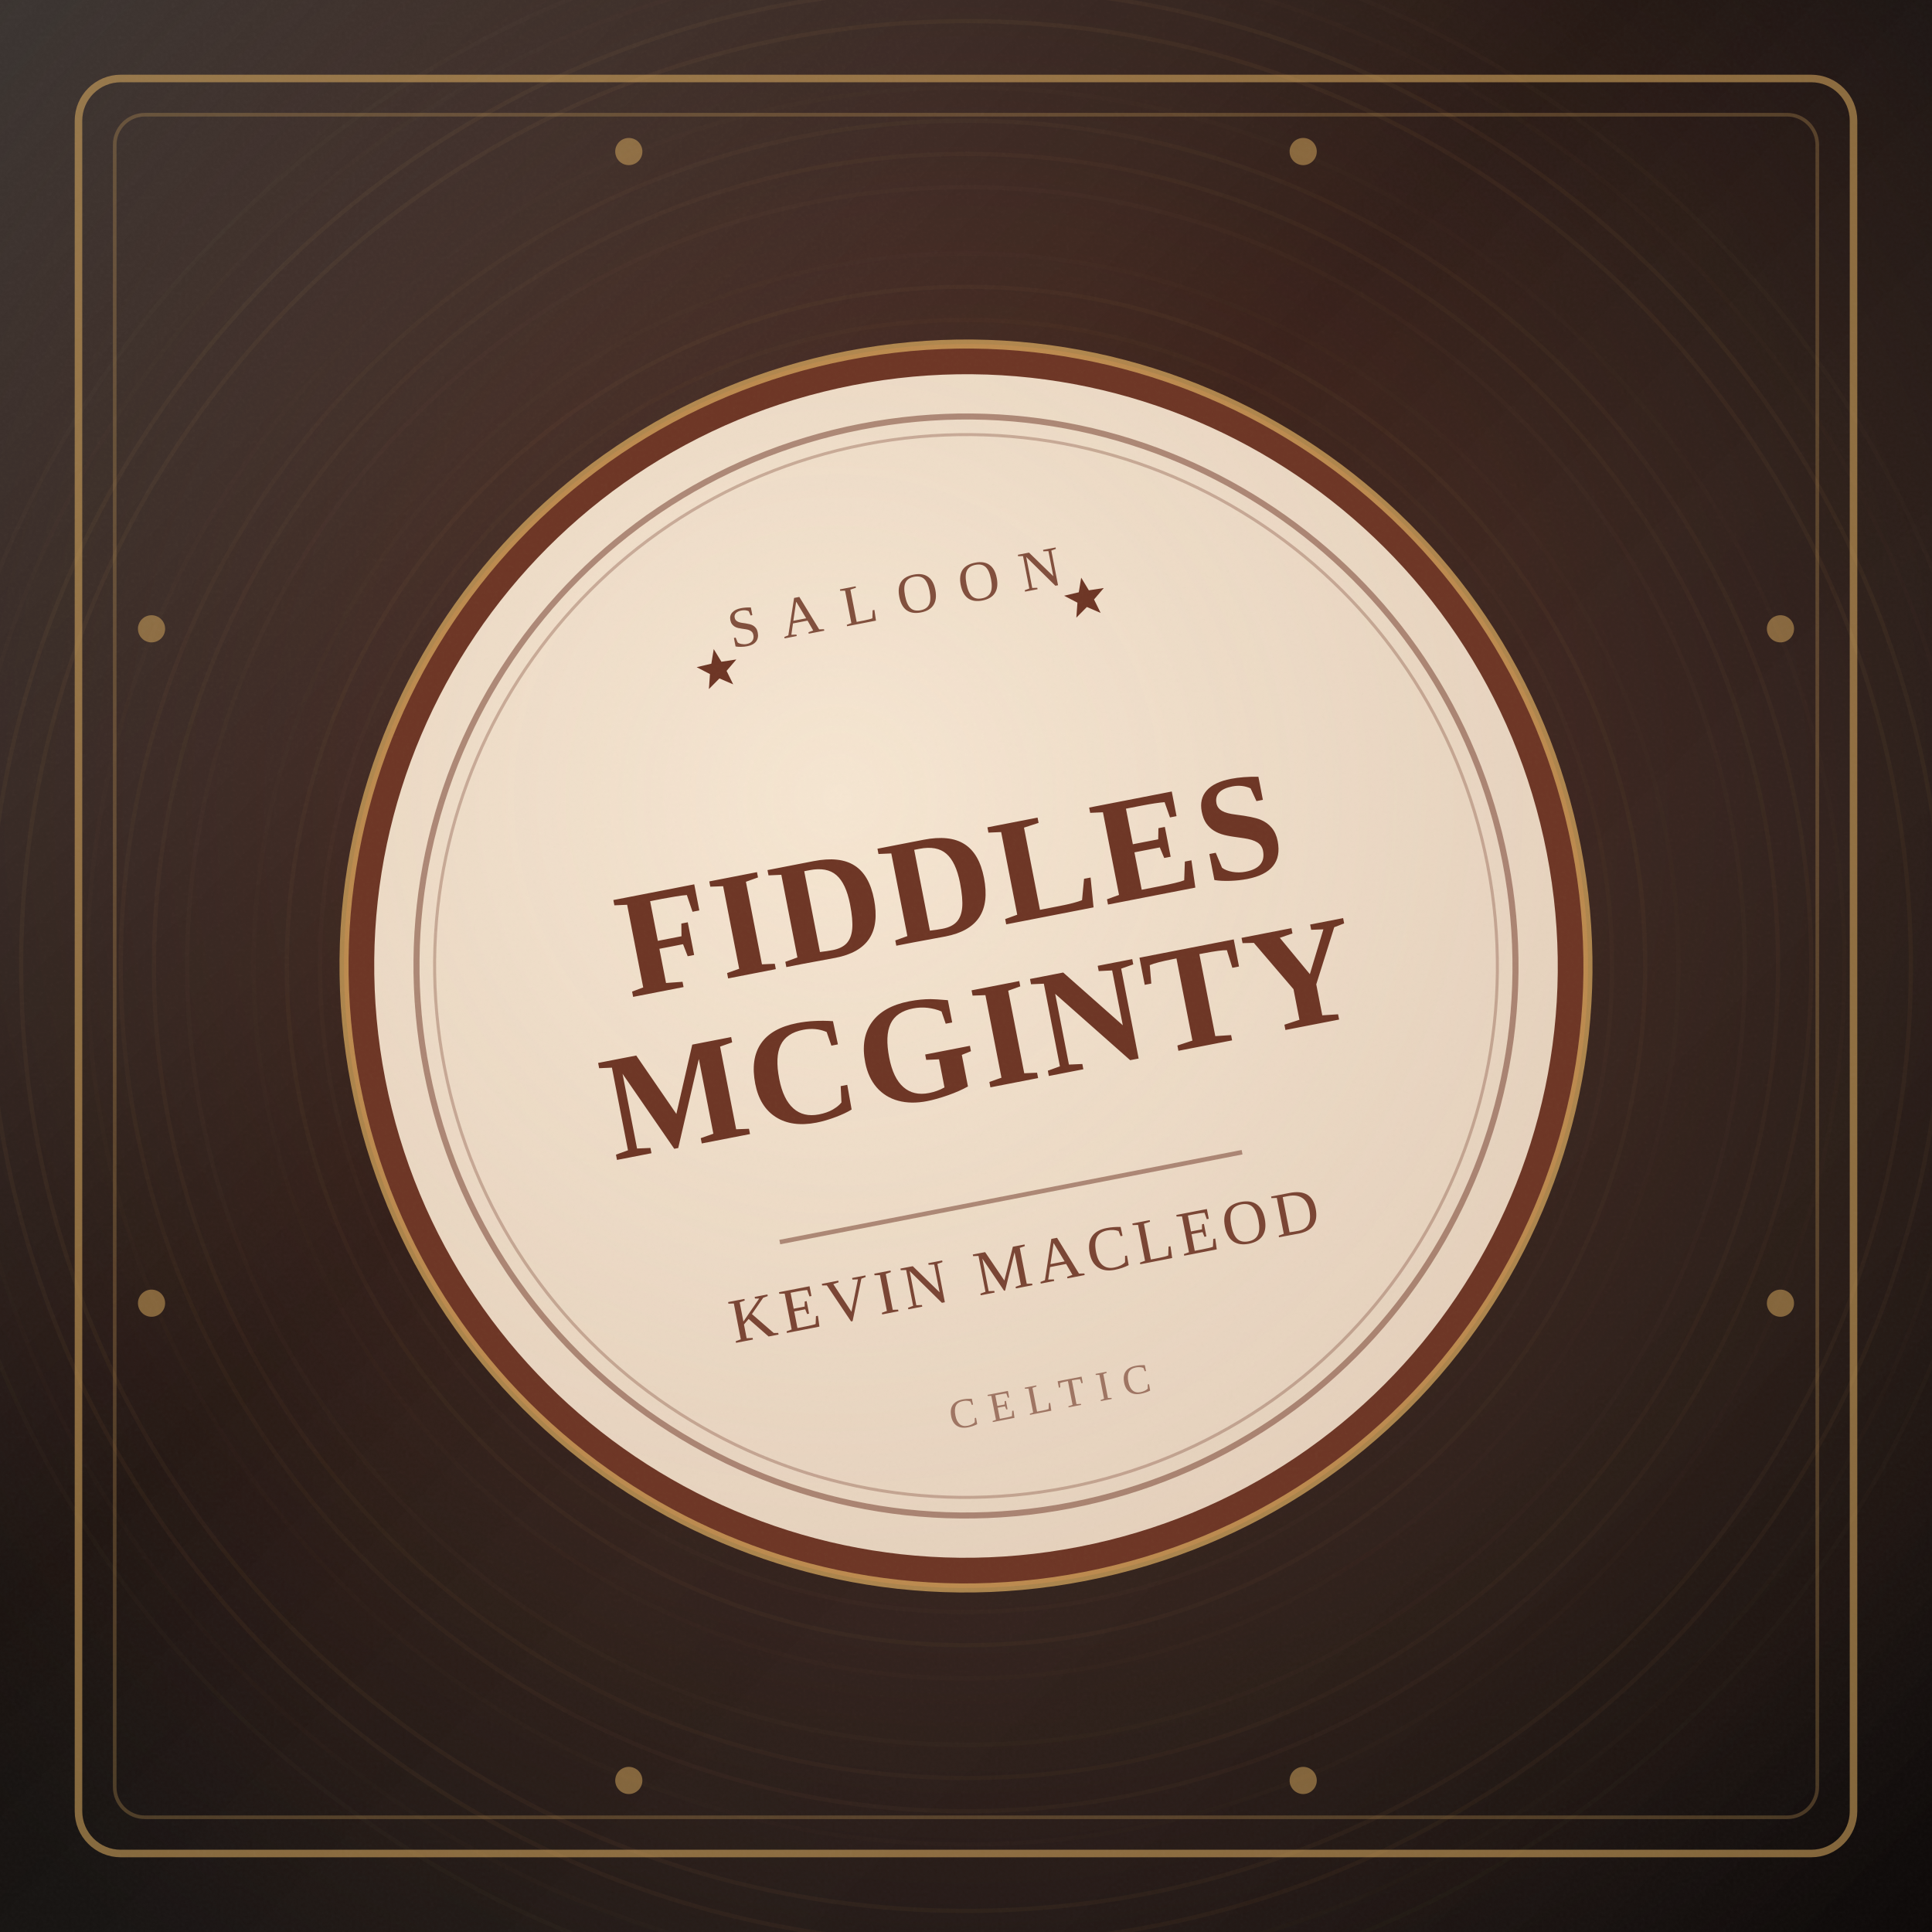
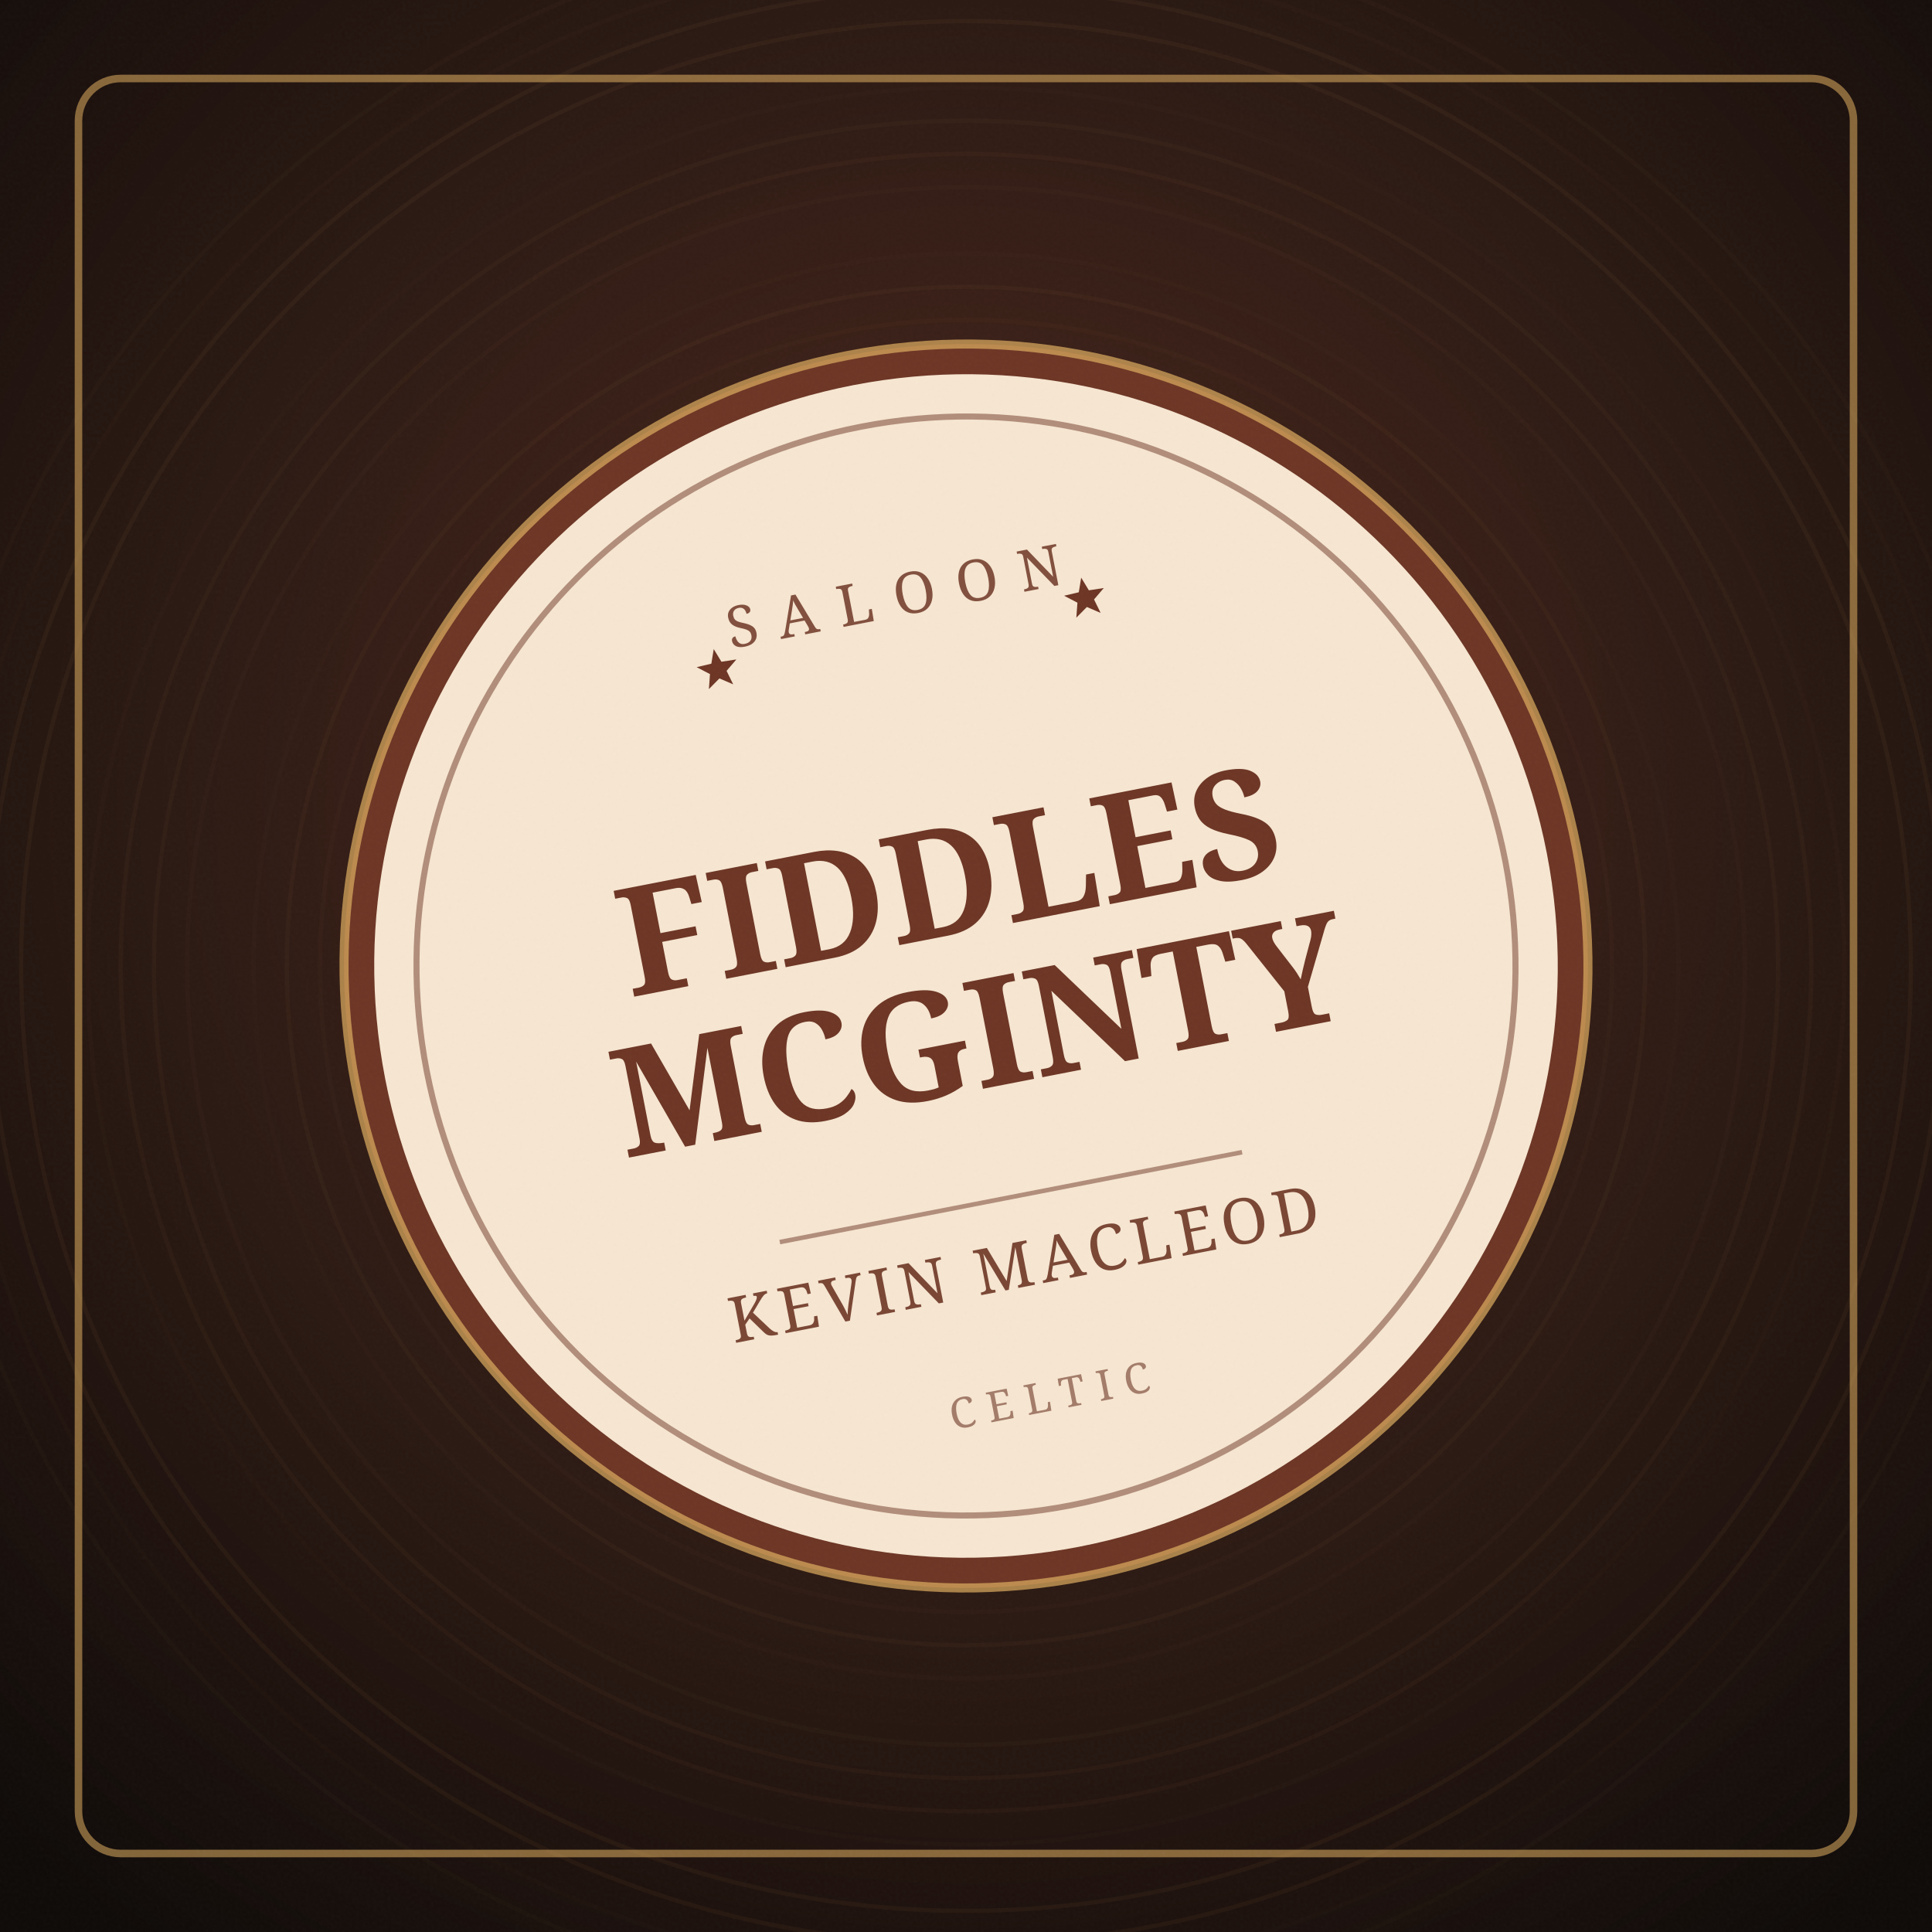
<svg xmlns="http://www.w3.org/2000/svg" viewBox="0 0 640 640" width="640" height="640" role="img" aria-label="Fiddles McGinty by Kevin MacLeod">
  <defs>
-     <radialGradient id="vig" cx="50%" cy="42%" r="72%">
+     <radialGradient id="v" cx="50%" cy="42%" r="72%">
      <stop offset="0%" stop-color="#6D3524" stop-opacity="0.55" />
-       <stop offset="100%" stop-color="#000000" stop-opacity="0.62" />
+       <stop offset="100%" stop-color="#000" stop-opacity="0.62" />
    </radialGradient>
-     <radialGradient id="lbl" cx="42%" cy="34%" r="78%">
-       <stop offset="0%" stop-color="#F6E6D1" />
-       <stop offset="100%" stop-color="#F6E6D1" stop-opacity="0.86" />
-     </radialGradient>
-     <linearGradient id="sheen" x1="0" y1="0" x2="1" y2="1">
-       <stop offset="0%" stop-color="#ffffff" stop-opacity="0.16" />
-       <stop offset="42%" stop-color="#ffffff" stop-opacity="0.02" />
-       <stop offset="100%" stop-color="#000000" stop-opacity="0.16" />
-     </linearGradient>
-     <filter id="paper" x="-10%" y="-10%" width="120%" height="120%">
-       <feTurbulence type="fractalNoise" baseFrequency="0.85" numOctaves="3" seed="184" result="n" />
-       <feColorMatrix in="n" type="saturate" values="0" />
+     <filter id="p" x="-10%" y="-10%" width="120%" height="120%">
+       <feTurbulence type="fractalNoise" baseFrequency="0.85" numOctaves="3" seed="184" />
+       <feColorMatrix type="saturate" values="0" />
      <feComponentTransfer>
        <feFuncA type="linear" slope="0.055" />
      </feComponentTransfer>
      <feComposite operator="in" in2="SourceGraphic" />
    </filter>
  </defs>
  <rect width="640" height="640" fill="#251A15" />
-   <rect width="640" height="640" fill="url(#vig)" />
+   <rect width="640" height="640" fill="url(#v)" />
  <circle cx="320" cy="320" r="214" fill="none" stroke="#DFAE60" stroke-opacity="0.026" stroke-width="1.4" />
  <circle cx="320" cy="320" r="225" fill="none" stroke="#DFAE60" stroke-opacity="0.038" stroke-width="1.4" />
  <circle cx="320" cy="320" r="236" fill="none" stroke="#DFAE60" stroke-opacity="0.014" stroke-width="1.4" />
  <circle cx="320" cy="320" r="247" fill="none" stroke="#DFAE60" stroke-opacity="0.002" stroke-width="1.4" />
  <circle cx="320" cy="320" r="258" fill="none" stroke="#DFAE60" stroke-opacity="0.026" stroke-width="1.4" />
  <circle cx="320" cy="320" r="269" fill="none" stroke="#DFAE60" stroke-opacity="0.038" stroke-width="1.4" />
  <circle cx="320" cy="320" r="280" fill="none" stroke="#DFAE60" stroke-opacity="0.038" stroke-width="1.4" />
  <circle cx="320" cy="320" r="291" fill="none" stroke="#DFAE60" stroke-opacity="0.014" stroke-width="1.4" />
  <circle cx="320" cy="320" r="302" fill="none" stroke="#DFAE60" stroke-opacity="0.002" stroke-width="1.4" />
  <circle cx="320" cy="320" r="313" fill="none" stroke="#DFAE60" stroke-opacity="0.050" stroke-width="1.4" />
  <circle cx="320" cy="320" r="324" fill="none" stroke="#DFAE60" stroke-opacity="0.050" stroke-width="1.4" />
  <circle cx="320" cy="320" r="335" fill="none" stroke="#DFAE60" stroke-opacity="0.014" stroke-width="1.4" />
  <circle cx="320" cy="320" r="346" fill="none" stroke="#DFAE60" stroke-opacity="0.026" stroke-width="1.4" />
-   <rect width="640" height="640" fill="url(#sheen)" />
  <rect x="26" y="26" width="588" height="588" rx="14" fill="none" stroke="#DFAE60" stroke-opacity="0.55" stroke-width="2.5" />
-   <rect x="38" y="38" width="564" height="564" rx="10" fill="none" stroke="#DFAE60" stroke-opacity="0.26" stroke-width="1.2" />
-   <circle cx="589.8" cy="431.7" r="4.5" fill="#DFAE60" fill-opacity="0.5" />
-   <circle cx="431.7" cy="589.8" r="4.5" fill="#DFAE60" fill-opacity="0.5" />
-   <circle cx="208.3" cy="589.8" r="4.5" fill="#DFAE60" fill-opacity="0.5" />
-   <circle cx="50.2" cy="431.7" r="4.5" fill="#DFAE60" fill-opacity="0.5" />
-   <circle cx="50.2" cy="208.3" r="4.5" fill="#DFAE60" fill-opacity="0.5" />
-   <circle cx="208.3" cy="50.2" r="4.5" fill="#DFAE60" fill-opacity="0.5" />
-   <circle cx="431.7" cy="50.2" r="4.5" fill="#DFAE60" fill-opacity="0.5" />
-   <circle cx="589.8" cy="208.3" r="4.5" fill="#DFAE60" fill-opacity="0.5" />
  <g transform="rotate(-11 320 320)">
    <circle cx="320" cy="320" r="206" fill="#6D3524" stroke="#DFAE60" stroke-opacity="0.7" stroke-width="3" />
-     <circle cx="320" cy="320" r="196" fill="url(#lbl)" />
+     <circle cx="320" cy="320" r="196" fill="#F6E6D1" />
    <circle cx="320" cy="320" r="182" fill="none" stroke="#6D3524" stroke-opacity="0.5" stroke-width="2" />
-     <circle cx="320" cy="320" r="176" fill="none" stroke="#6D3524" stroke-opacity="0.3" stroke-width="1" />
-     <text x="320" y="202" text-anchor="middle" font-family="Georgia, 'Times New Roman', serif" font-size="19" letter-spacing="7" fill="#6D3524" fill-opacity="0.85">SALOON</text>
+     <text x="320" y="202" text-anchor="middle" font-family="Georgia, serif" font-size="19" letter-spacing="7" fill="#6D3524" fill-opacity="0.85">SALOON</text>
    <polygon points="258.0,201.0 259.7,205.6 264.7,205.8 260.8,208.9 262.1,213.7 258.0,210.9 253.9,213.7 255.2,208.9 251.3,205.8 256.3,205.6" fill="#6D3524" />
    <polygon points="382.0,201.0 383.7,205.6 388.7,205.8 384.8,208.9 386.1,213.7 382.0,210.9 377.9,213.7 379.2,208.9 375.3,205.8 380.3,205.6" fill="#6D3524" />
-     <g font-family="Georgia, 'Times New Roman', serif" font-weight="bold" fill="#6D3524">
-       <text x="320" y="309.0" text-anchor="middle" font-size="50" letter-spacing="1">FIDDLES</text>
-       <text x="320" y="361.0" text-anchor="middle" font-size="50" letter-spacing="1">MCGINTY</text>
+     <g font-family="Georgia, serif" font-weight="bold" fill="#6D3524">
+       <text x="320" y="309.0" text-anchor="middle" font-size="50">FIDDLES</text>
+       <text x="320" y="361.0" text-anchor="middle" font-size="50">MCGINTY</text>
    </g>
    <line x1="242" y1="398" x2="398" y2="398" stroke="#6D3524" stroke-opacity="0.5" stroke-width="1.5" />
-     <text x="320" y="428" text-anchor="middle" font-family="Georgia, 'Times New Roman', serif" font-size="21" letter-spacing="2" fill="#6D3524" fill-opacity="0.9">KEVIN MACLEOD</text>
-     <text x="320" y="470" text-anchor="middle" font-family="Georgia, 'Times New Roman', serif" font-size="14" letter-spacing="4" fill="#6D3524" fill-opacity="0.6">CELTIC</text>
+     <text x="320" y="428" text-anchor="middle" font-family="Georgia, serif" font-size="21" letter-spacing="2" fill="#6D3524" fill-opacity="0.9">KEVIN MACLEOD</text>
+     <text x="320" y="470" text-anchor="middle" font-family="Georgia, serif" font-size="14" letter-spacing="4" fill="#6D3524" fill-opacity="0.6">CELTIC</text>
  </g>
-   <rect width="640" height="640" filter="url(#paper)" fill="#ffffff" opacity="0.5" />
+   <rect width="640" height="640" filter="url(#p)" fill="#fff" opacity="0.5" />
</svg>
